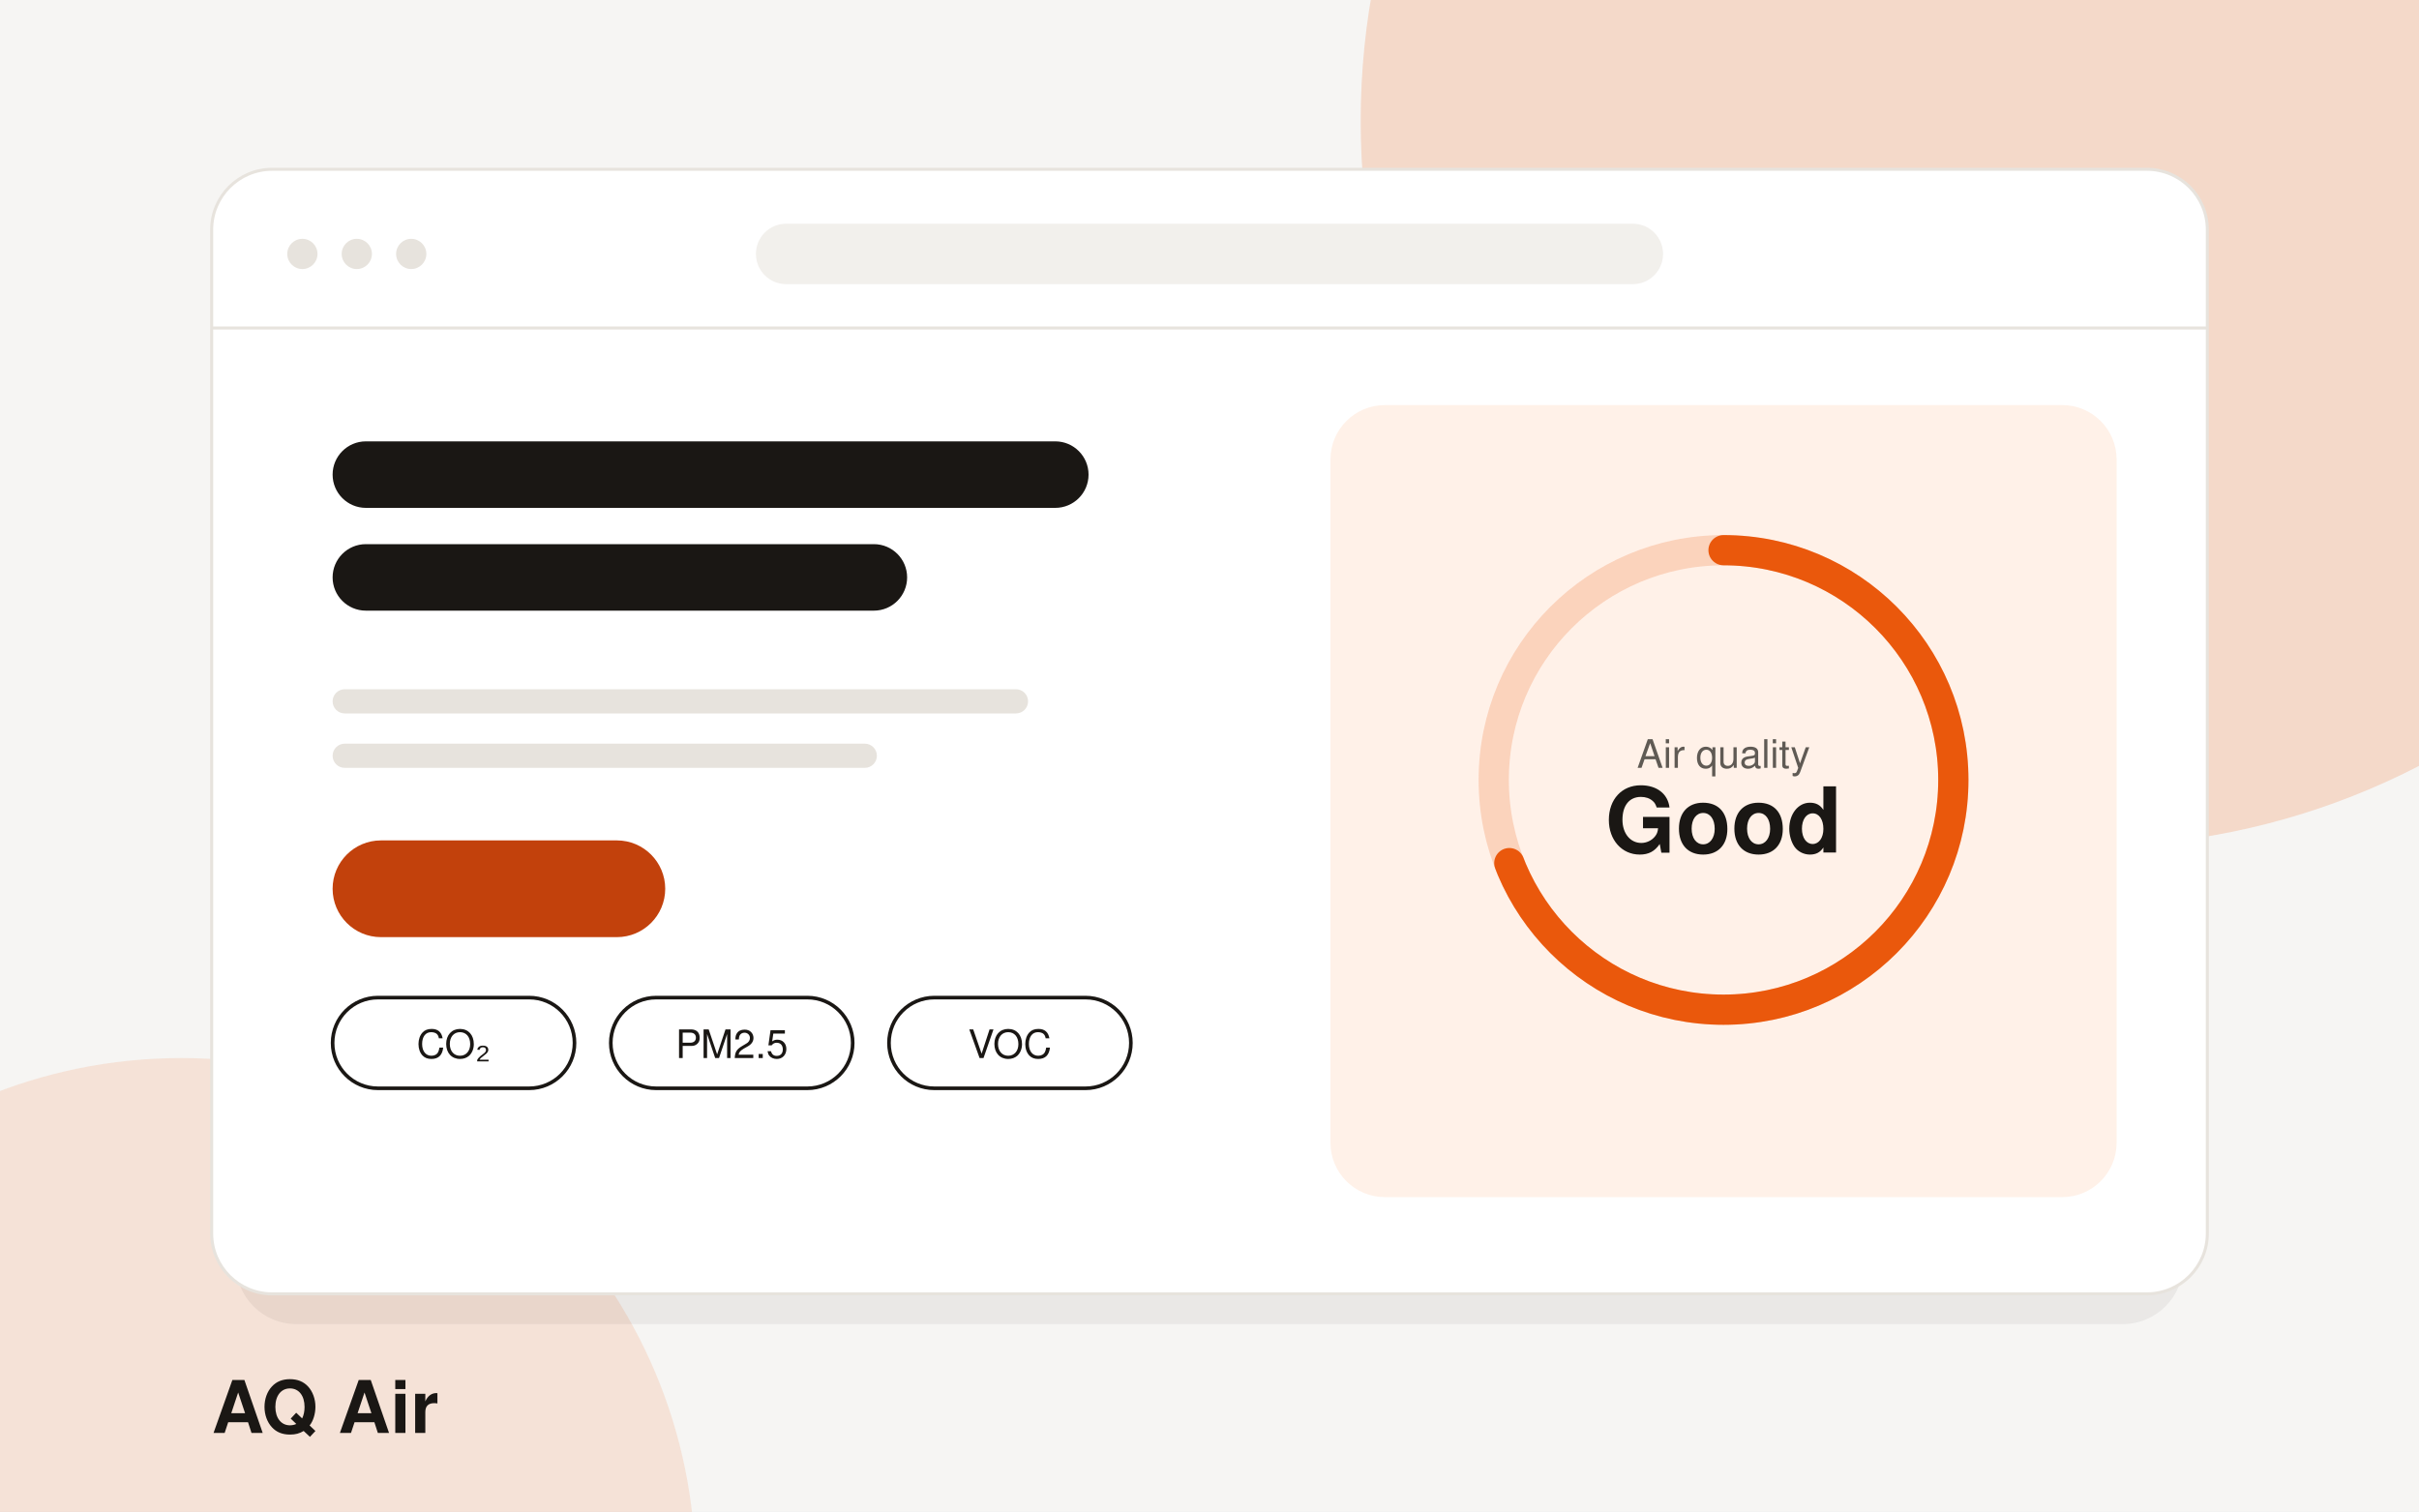
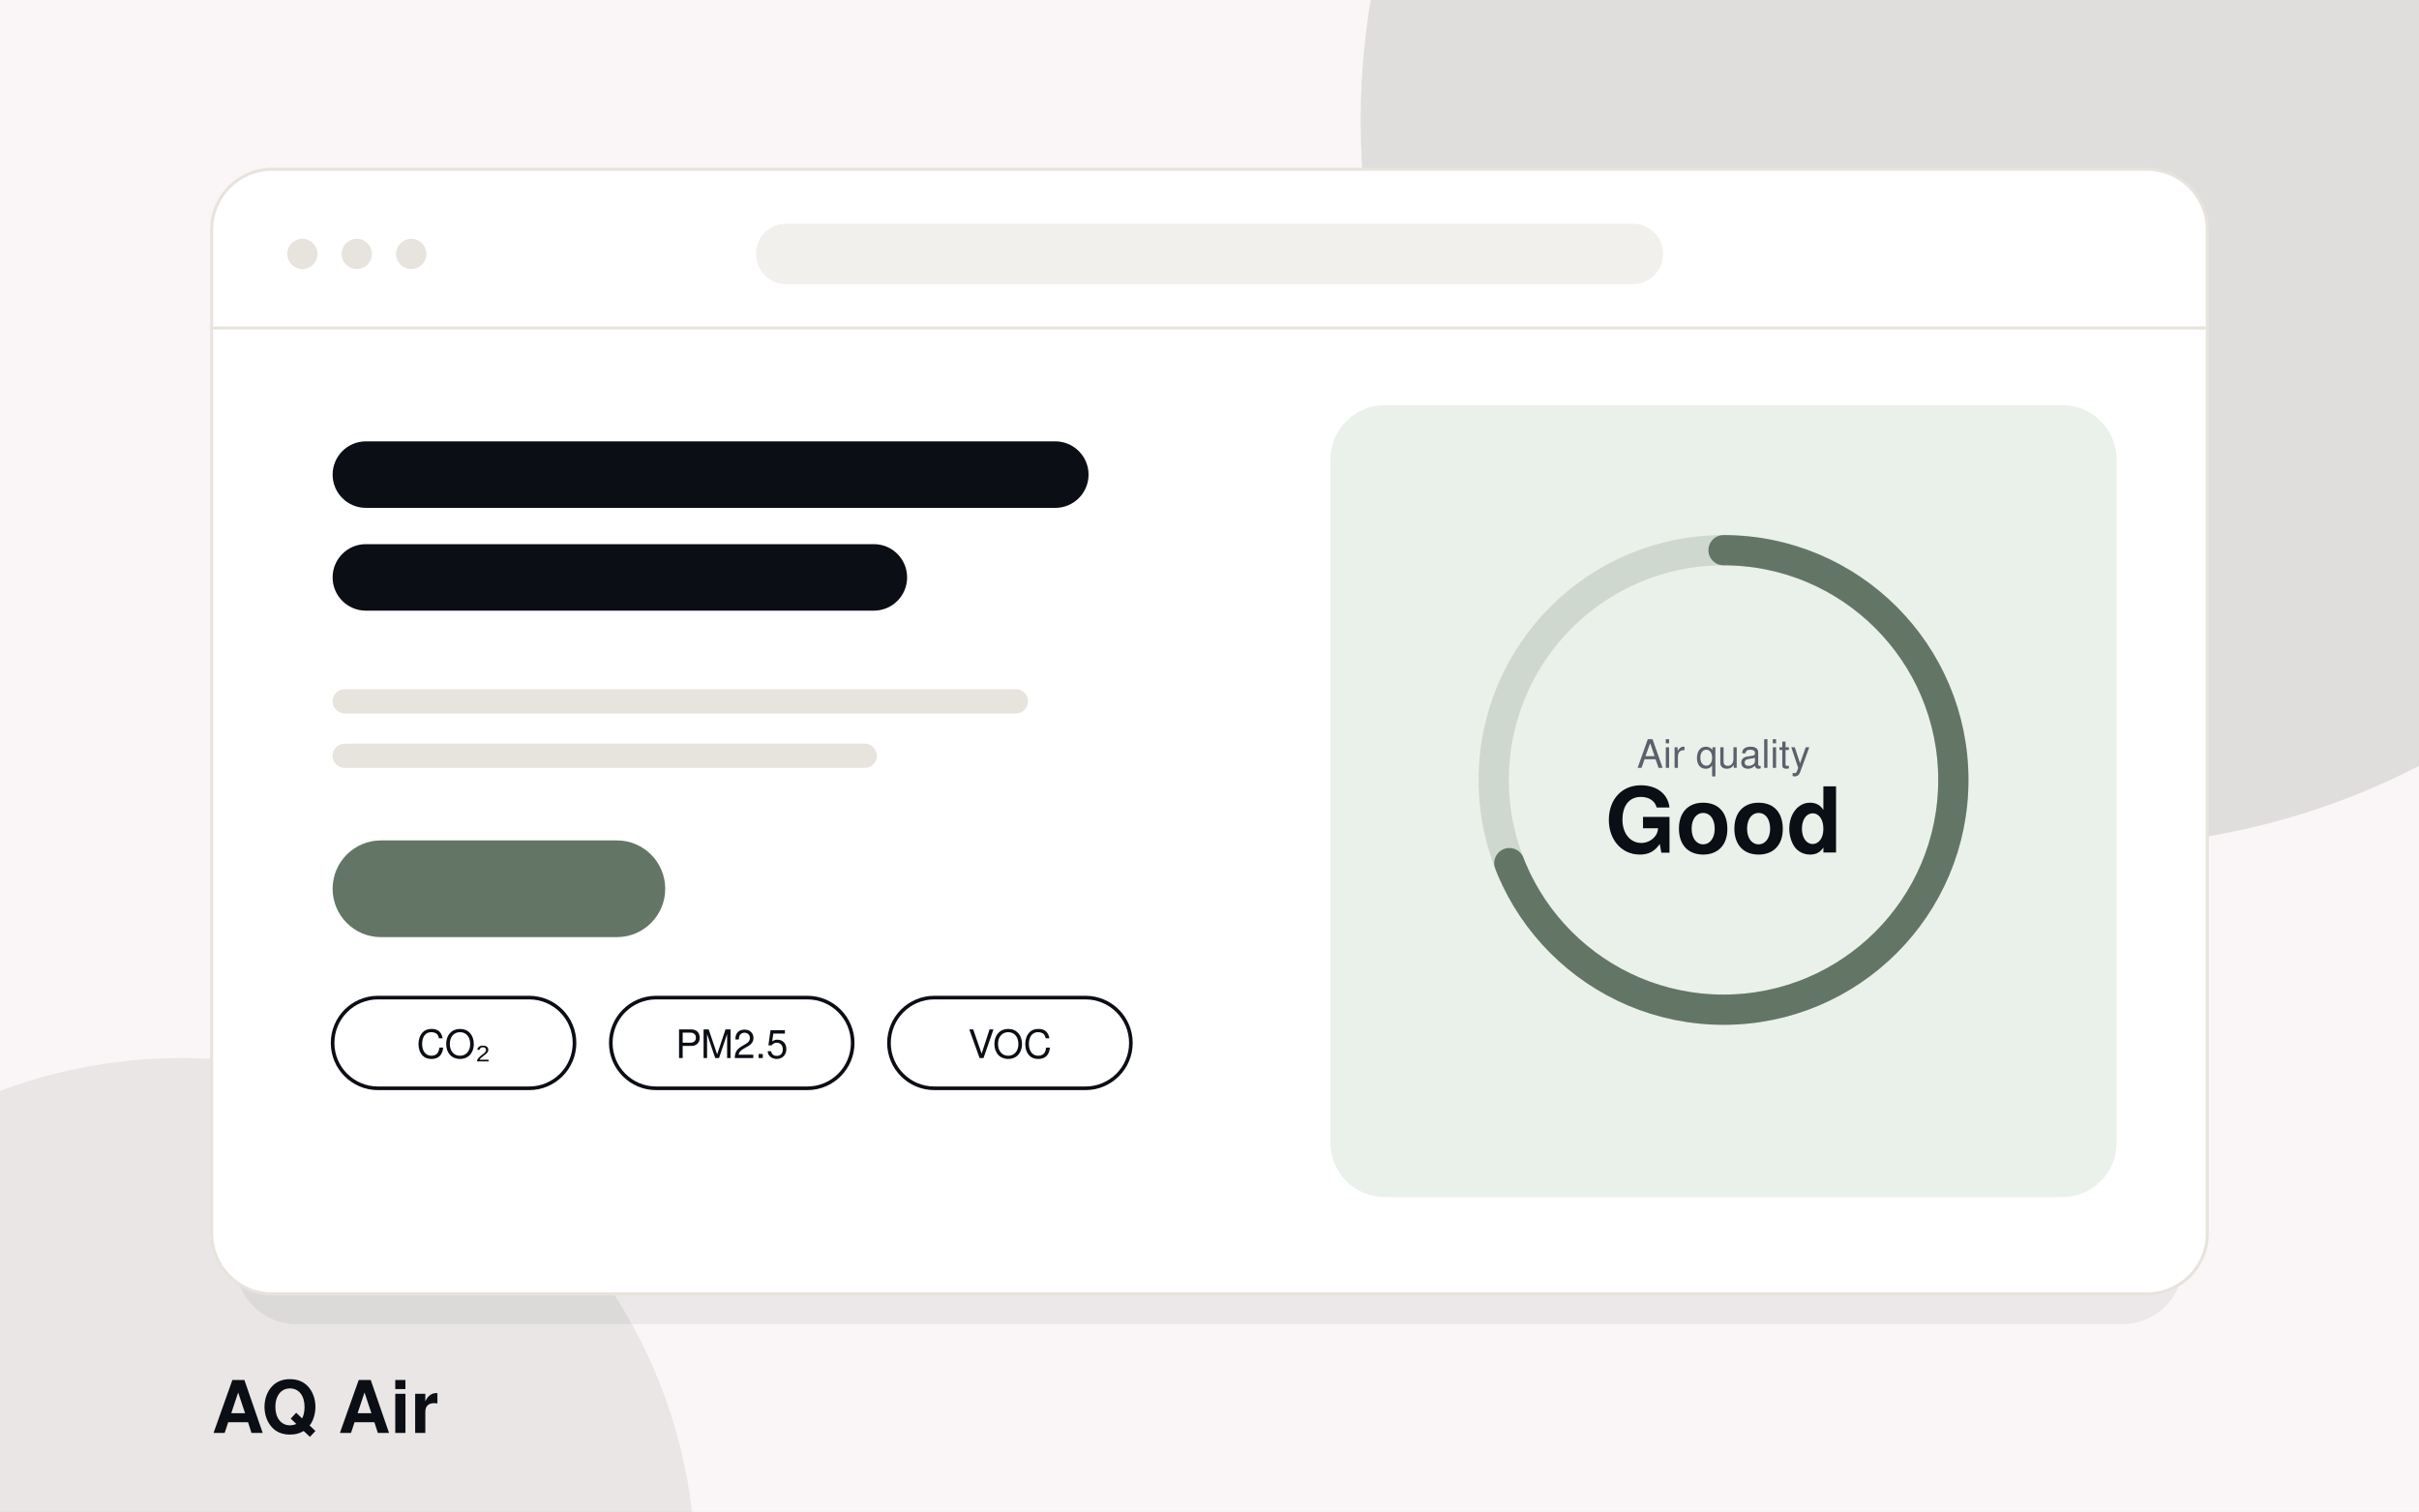
<svg xmlns="http://www.w3.org/2000/svg" viewBox="0 0 800 500" role="img">
-   <rect width="800" height="500" fill="#F6F5F3" />
-   <circle cx="690" cy="40" r="240" fill="#EA580C" opacity=".18" />
-   <circle cx="60" cy="520" r="170" fill="#EA580C" opacity=".12" />
-   <rect x="78" y="66" width="644" height="372" rx="20" fill="#1A1714" opacity=".06" />
+   <rect width="800" height="500" fill="#FAF5F6" />
+   <circle cx="690" cy="40" r="240" fill="#637665" opacity=".18" />
+   <circle cx="60" cy="520" r="170" fill="#637665" opacity=".12" />
+   <rect x="78" y="66" width="644" height="372" rx="20" fill="#0B0E14" opacity=".06" />
  <rect x="70" y="56" width="660" height="372" rx="20" fill="#FFFFFF" stroke="#E7E3DD" />
  <circle cx="100" cy="84" r="5" fill="#E7E3DD" />
  <circle cx="118" cy="84" r="5" fill="#E7E3DD" />
  <circle cx="136" cy="84" r="5" fill="#E7E3DD" />
  <rect x="250" y="74" width="300" height="20" rx="10" fill="#E7E3DD" opacity=".55" />
  <rect x="70" y="108" width="660" height="1" fill="#E7E3DD" />
-   <rect x="110" y="146" width="250" height="22" rx="11" fill="#1A1714" />
-   <rect x="110" y="180" width="190" height="22" rx="11" fill="#1A1714" />
+   <rect x="110" y="146" width="250" height="22" rx="11" fill="#0B0E14" />
+   <rect x="110" y="180" width="190" height="22" rx="11" fill="#0B0E14" />
  <rect x="110" y="228" width="230" height="8" rx="4" fill="#E7E3DD" />
  <rect x="110" y="246" width="180" height="8" rx="4" fill="#E7E3DD" />
-   <rect x="110" y="278" width="110" height="32" rx="16" fill="#C2410C" />
-   <rect x="110" y="330" width="80" height="30" rx="15" fill="none" stroke="#1A1714" stroke-width="1.2" />
-   <text x="150" y="350" text-anchor="middle" font-family="'Plus Jakarta Sans',Helvetica,Arial,sans-serif" font-size="13" fill="#1A1714">CO₂</text>
-   <rect x="202" y="330" width="80" height="30" rx="15" fill="none" stroke="#1A1714" stroke-width="1.2" />
-   <text x="242" y="350" text-anchor="middle" font-family="'Plus Jakarta Sans',Helvetica,Arial,sans-serif" font-size="13" fill="#1A1714">PM2.5</text>
-   <rect x="294" y="330" width="80" height="30" rx="15" fill="none" stroke="#1A1714" stroke-width="1.2" />
-   <text x="334" y="350" text-anchor="middle" font-family="'Plus Jakarta Sans',Helvetica,Arial,sans-serif" font-size="13" fill="#1A1714">VOC</text>
-   <rect x="440" y="134" width="260" height="262" rx="18" fill="#FFF1E8" />
-   <circle cx="570" cy="258" r="76" fill="none" stroke="#EA580C" stroke-width="10" opacity=".2" />
-   <circle cx="570" cy="258" r="76" fill="none" stroke="#EA580C" stroke-width="10" stroke-linecap="round" stroke-dasharray="330 478" transform="rotate(-90 570 258)" />
-   <text x="570" y="254" text-anchor="middle" font-family="'Plus Jakarta Sans',Helvetica,Arial,sans-serif" font-size="13" fill="#5F5A54">Air quality</text>
-   <text x="570" y="282" text-anchor="middle" font-family="'Plus Jakarta Sans',Helvetica,Arial,sans-serif" font-weight="700" font-size="30" fill="#1A1714">Good</text>
-   <text x="70" y="474" font-family="'Plus Jakarta Sans',Helvetica,Arial,sans-serif" font-weight="700" font-size="24" fill="#1A1714">AQ Air</text>
+   <rect x="110" y="278" width="110" height="32" rx="16" fill="#637665" />
+   <rect x="110" y="330" width="80" height="30" rx="15" fill="none" stroke="#0B0E14" stroke-width="1.2" />
+   <text x="150" y="350" text-anchor="middle" font-family="'Plus Jakarta Sans',Helvetica,Arial,sans-serif" font-size="13" fill="#0B0E14">CO₂</text>
+   <rect x="202" y="330" width="80" height="30" rx="15" fill="none" stroke="#0B0E14" stroke-width="1.2" />
+   <text x="242" y="350" text-anchor="middle" font-family="'Plus Jakarta Sans',Helvetica,Arial,sans-serif" font-size="13" fill="#0B0E14">PM2.5</text>
+   <rect x="294" y="330" width="80" height="30" rx="15" fill="none" stroke="#0B0E14" stroke-width="1.2" />
+   <text x="334" y="350" text-anchor="middle" font-family="'Plus Jakarta Sans',Helvetica,Arial,sans-serif" font-size="13" fill="#0B0E14">VOC</text>
+   <rect x="440" y="134" width="260" height="262" rx="18" fill="#EAF0EA" />
+   <circle cx="570" cy="258" r="76" fill="none" stroke="#637665" stroke-width="10" opacity=".2" />
+   <circle cx="570" cy="258" r="76" fill="none" stroke="#637665" stroke-width="10" stroke-linecap="round" stroke-dasharray="330 478" transform="rotate(-90 570 258)" />
+   <text x="570" y="254" text-anchor="middle" font-family="'Plus Jakarta Sans',Helvetica,Arial,sans-serif" font-size="13" fill="#5B606B">Air quality</text>
+   <text x="570" y="282" text-anchor="middle" font-family="'Plus Jakarta Sans',Helvetica,Arial,sans-serif" font-weight="700" font-size="30" fill="#0B0E14">Good</text>
+   <text x="70" y="474" font-family="'Plus Jakarta Sans',Helvetica,Arial,sans-serif" font-weight="700" font-size="24" fill="#0B0E14">AQ Air</text>
</svg>
